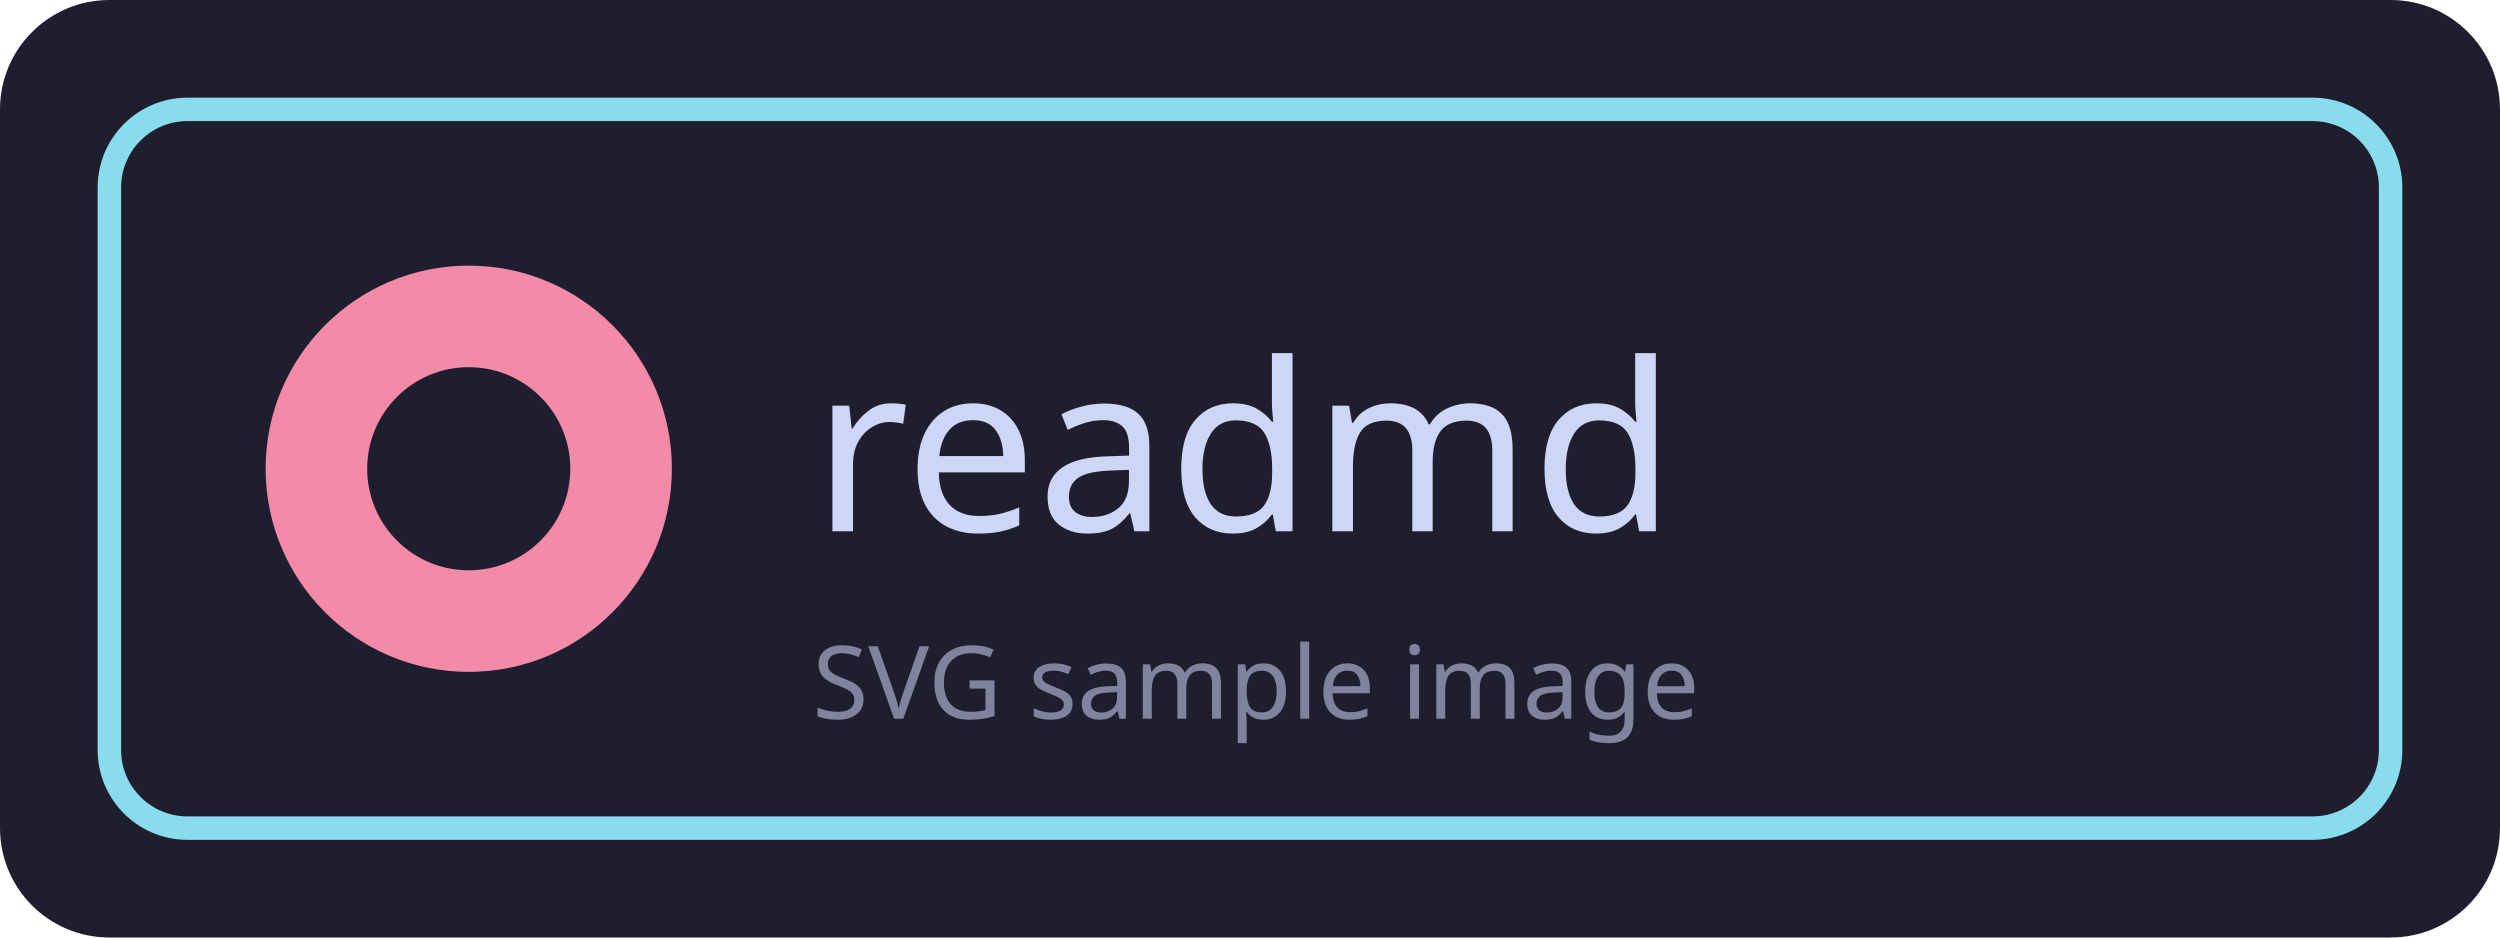
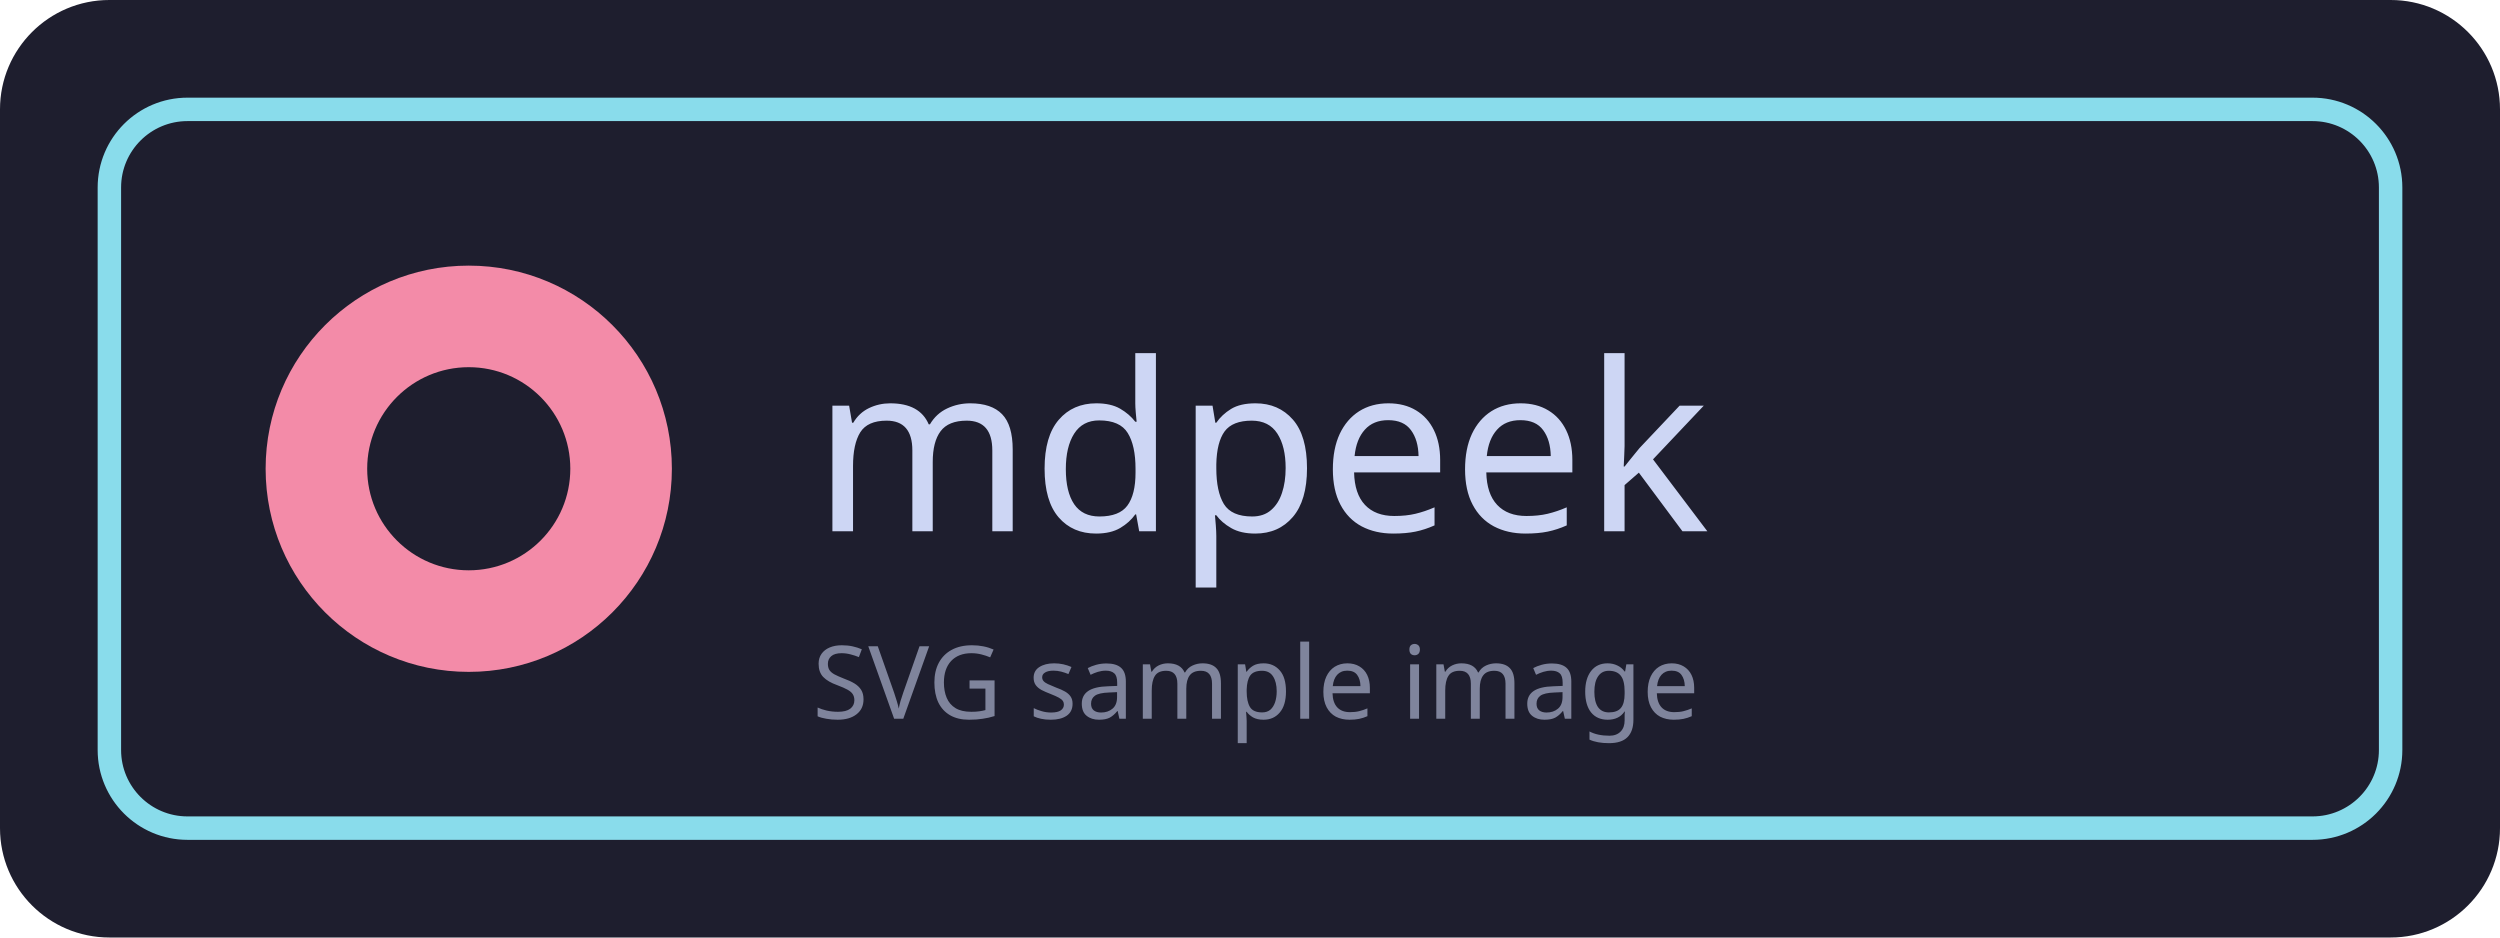
<svg xmlns="http://www.w3.org/2000/svg" width="320" height="120" viewBox="0 0 320 120">
  <rect width="320" height="120" rx="14" fill="#1e1e2e" />
  <rect x="14" y="14" width="292" height="92" rx="10" fill="none" stroke="#89dceb" stroke-width="3" />
  <circle cx="60" cy="60" r="26" fill="#f38ba8" />
  <circle cx="60" cy="60" r="13" fill="#1e1e2e" />
-   <text x="104" y="68" font-family="sans-serif" font-size="30" fill="#cdd6f4">readmd</text>
+   <text x="104" y="68" font-family="sans-serif" font-size="30" fill="#cdd6f4">mdpeek</text>
  <text x="104" y="92" font-family="sans-serif" font-size="13" fill="#7f849c">SVG sample image</text>
</svg>
